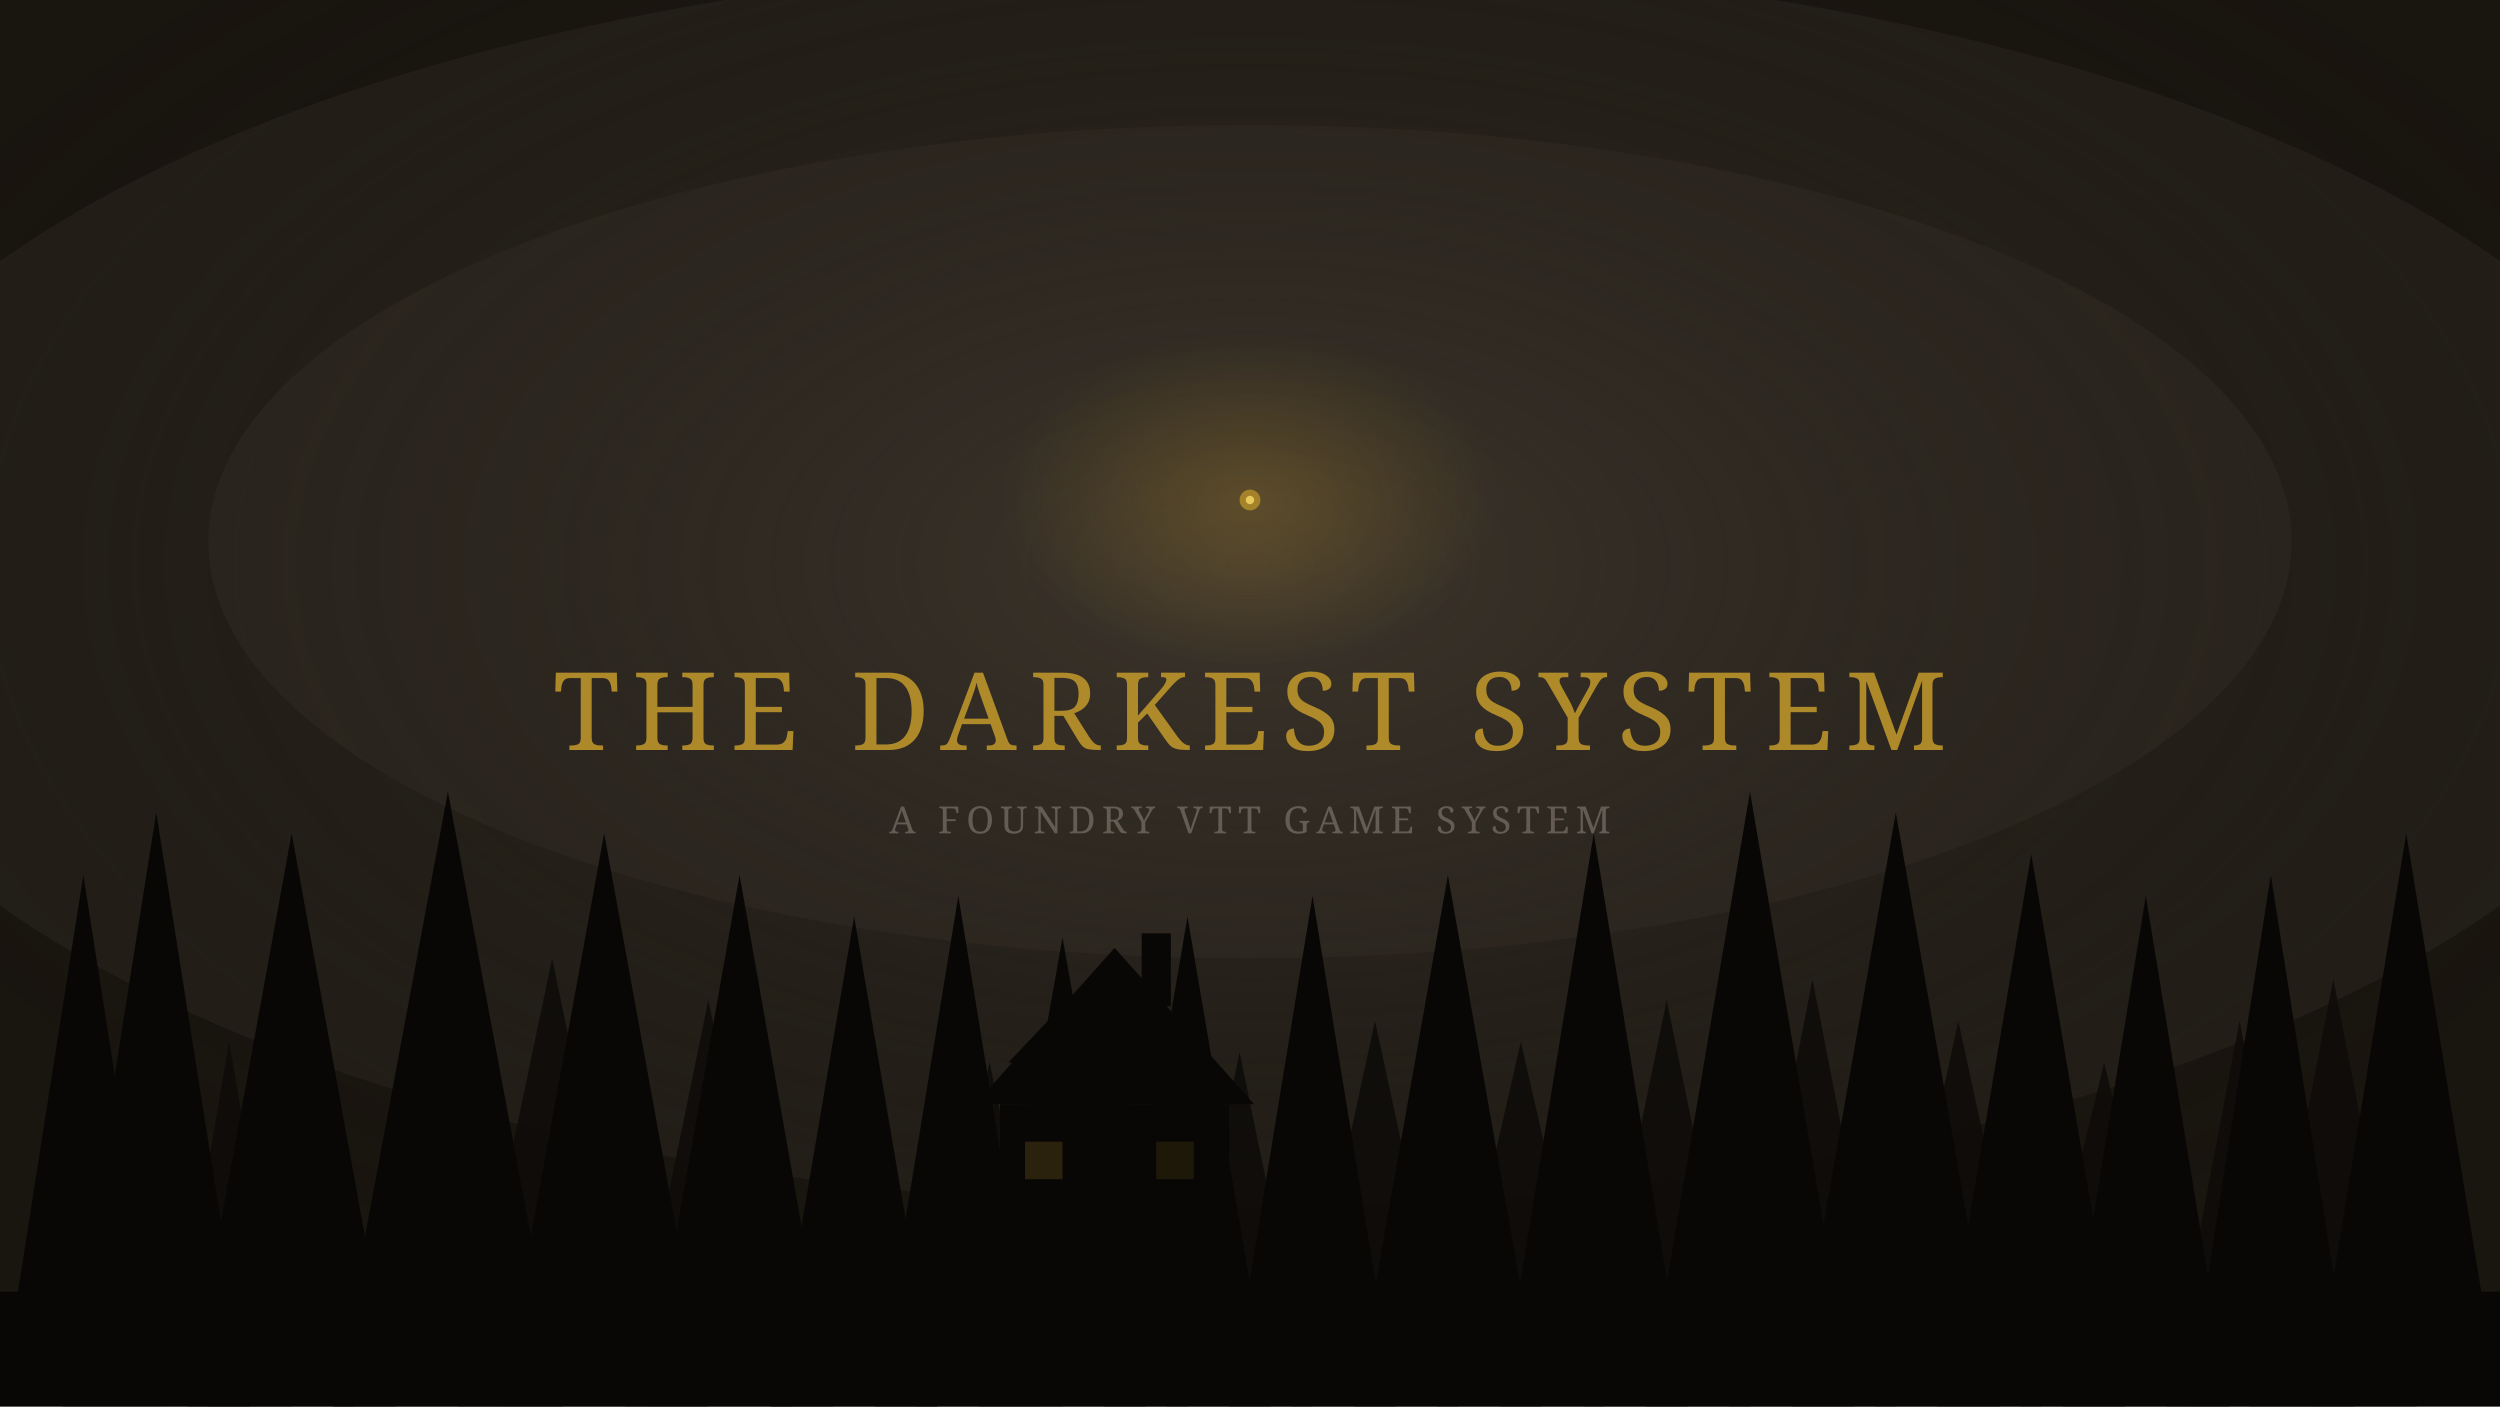
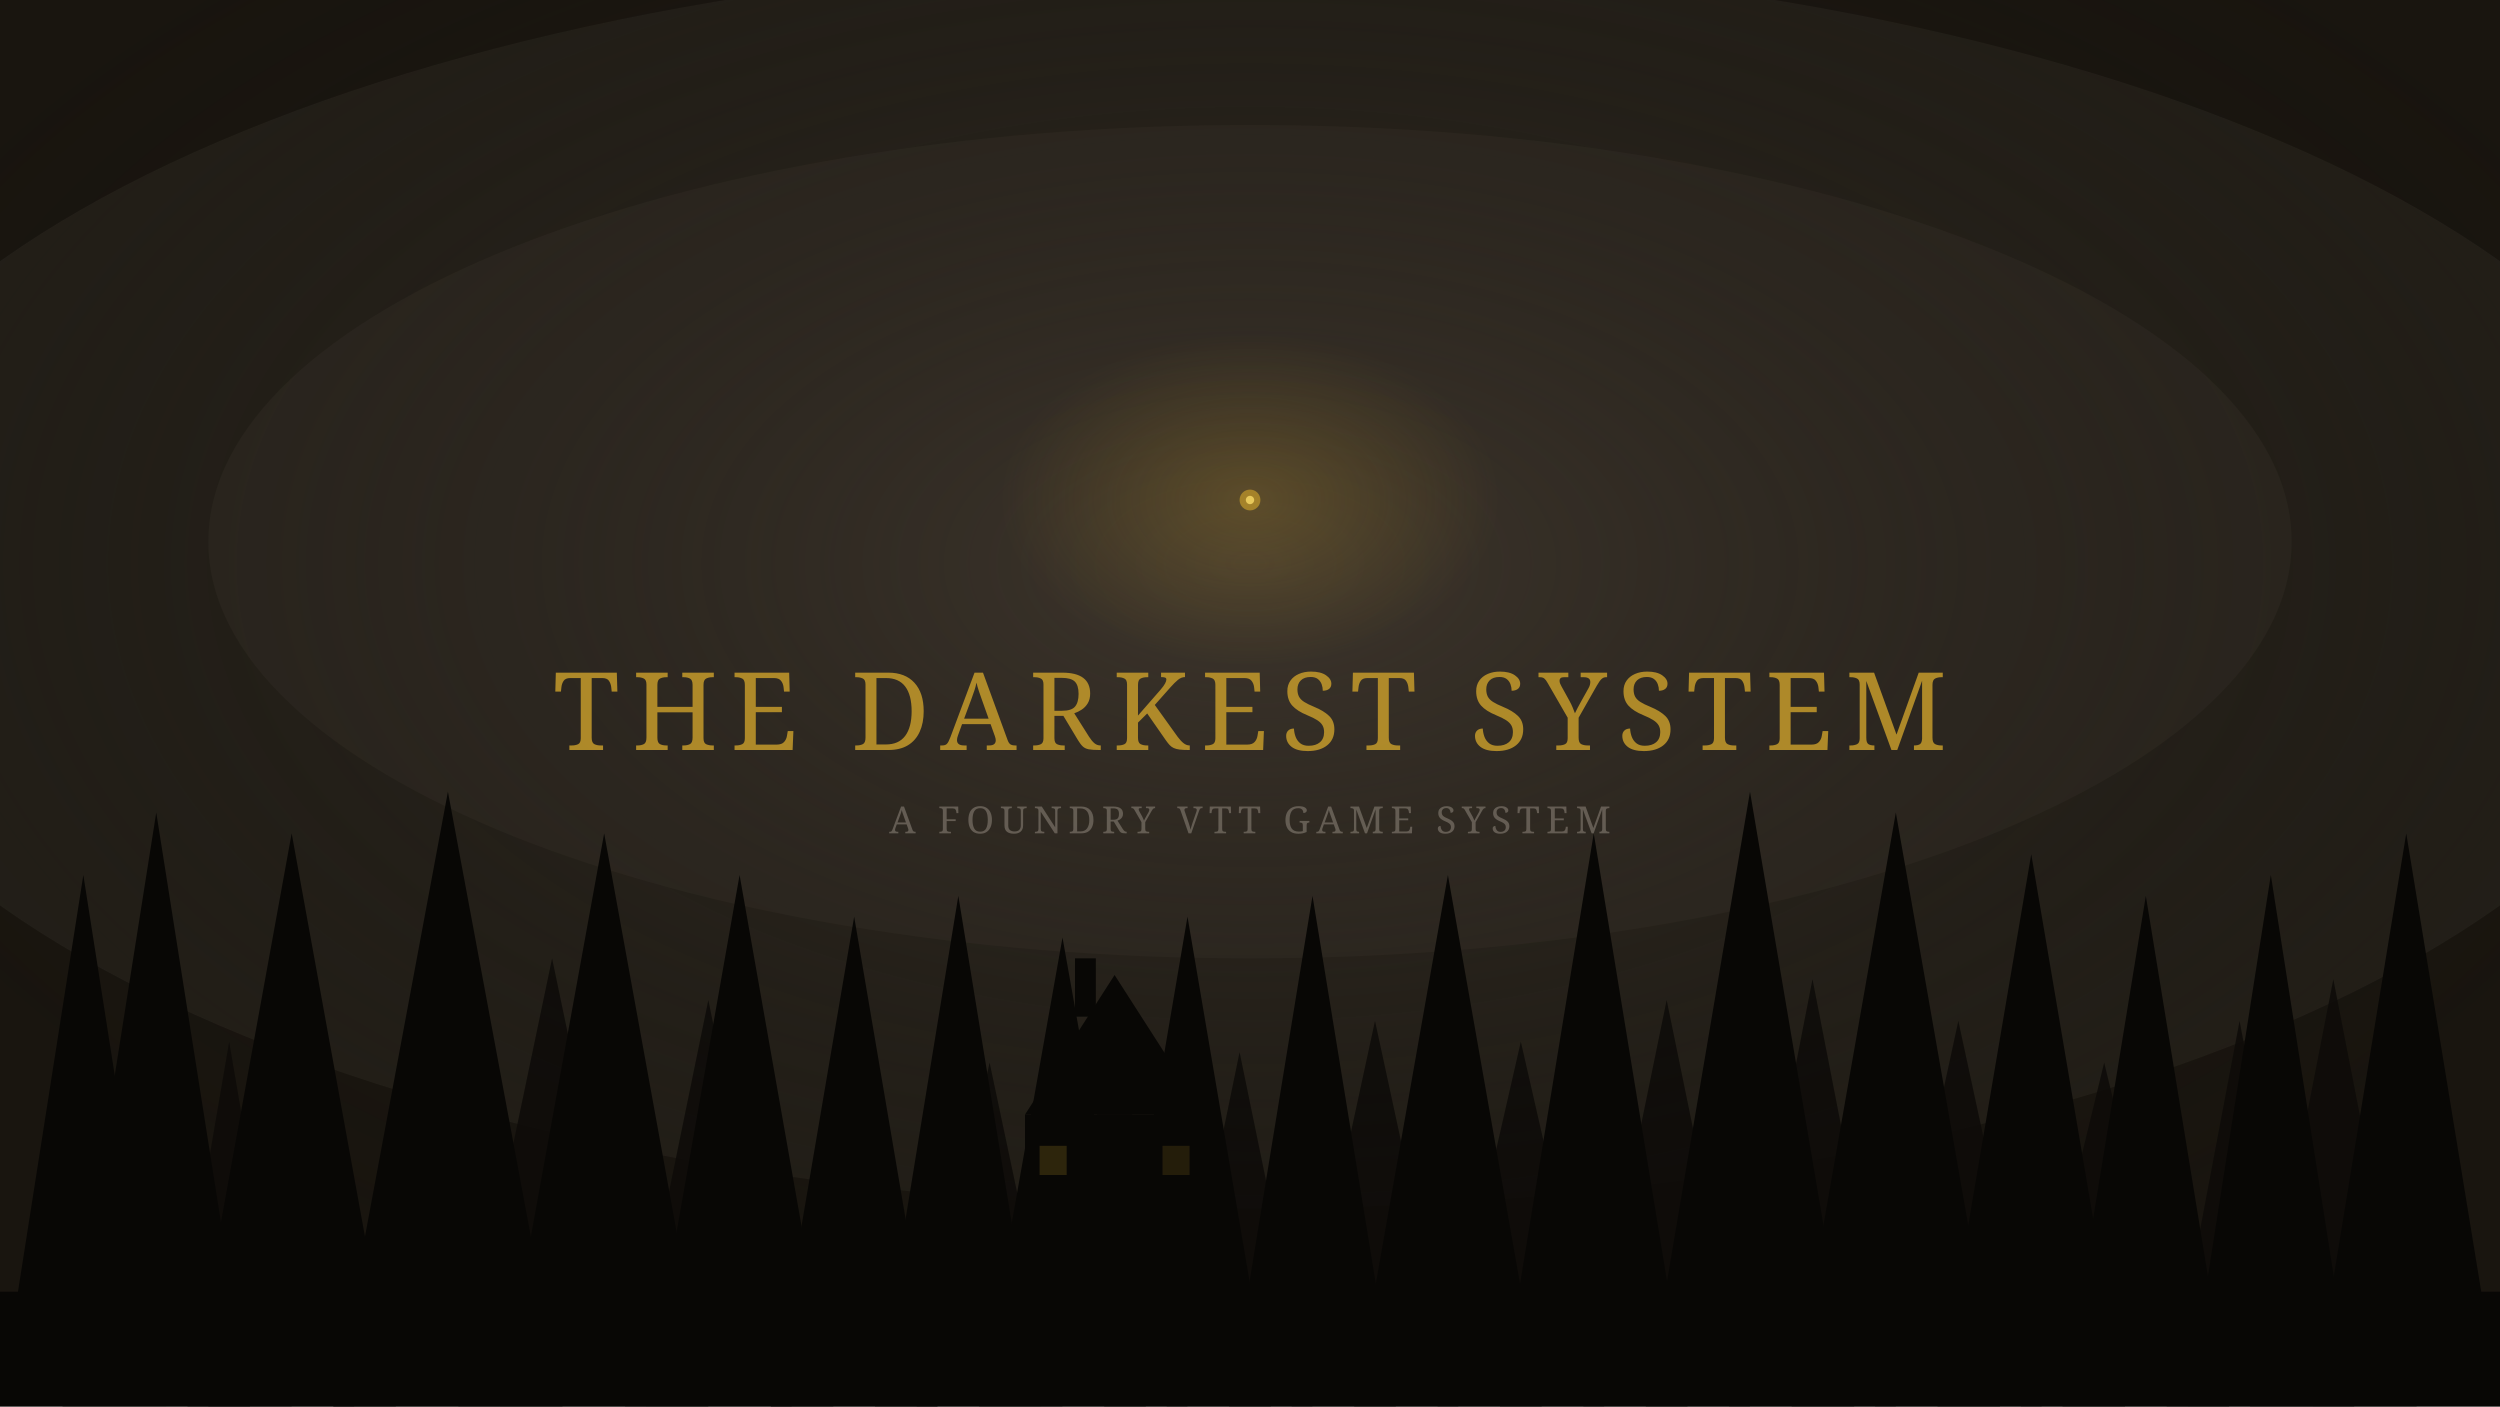
<svg xmlns="http://www.w3.org/2000/svg" viewBox="0 0 1200 675" width="1200" height="675">
  <defs>
    <radialGradient id="fog" cx="50%" cy="40%" r="60%">
      <stop offset="0%" stop-color="#4a4035" stop-opacity="0.6" />
      <stop offset="100%" stop-color="#0d0b08" stop-opacity="0" />
    </radialGradient>
    <radialGradient id="glow" cx="50%" cy="50%" r="50%">
      <stop offset="0%" stop-color="#c49a2a" stop-opacity="0.25" />
      <stop offset="100%" stop-color="#c49a2a" stop-opacity="0" />
    </radialGradient>
  </defs>
  <rect width="1200" height="675" fill="#0d0b08" />
  <rect width="1200" height="675" fill="#1e1a13" opacity="0.7" />
  <ellipse cx="600" cy="280" rx="700" ry="300" fill="#2e2a22" opacity="0.5" />
  <ellipse cx="600" cy="260" rx="500" ry="200" fill="#3a342a" opacity="0.35" />
  <rect x="0" y="0" width="1200" height="675" fill="url(#fog)" />
  <ellipse cx="600" cy="240" rx="120" ry="80" fill="url(#glow)" />
  <circle cx="600" cy="240" r="5" fill="#c49a2a" opacity="0.7" />
  <circle cx="600" cy="240" r="2" fill="#f0d060" opacity="0.9" />
  <g fill="#0d0b08" opacity="0.85">
    <polygon points="80,675 110,500 140,675" />
    <polygon points="100,675 135,470 170,675" />
    <polygon points="160,675 200,490 240,675" />
    <polygon points="220,675 265,460 310,675" />
    <polygon points="300,675 340,480 380,675" />
    <polygon points="370,675 410,500 450,675" />
    <polygon points="440,675 475,510 510,675" />
    <polygon points="500,675 535,490 570,675" />
    <polygon points="560,675 595,505 630,675" />
    <polygon points="620,675 660,490 700,675" />
    <polygon points="690,675 730,500 770,675" />
    <polygon points="760,675 800,480 840,675" />
    <polygon points="830,675 870,470 910,675" />
    <polygon points="900,675 940,490 980,675" />
    <polygon points="970,675 1010,510 1050,675" />
    <polygon points="1040,675 1075,490 1110,675" />
    <polygon points="1080,675 1120,470 1160,675" />
  </g>
  <g fill="#080705" opacity="1">
    <polygon points="0,675 40,420 80,675" />
    <polygon points="30,675 75,390 120,675" />
    <polygon points="90,675 140,400 190,675" />
    <polygon points="160,675 215,380 270,675" />
    <polygon points="240,675 290,400 340,675" />
    <polygon points="310,675 355,420 400,675" />
    <polygon points="370,675 410,440 450,675" />
    <polygon points="420,675 460,430 500,675" />
    <polygon points="470,675 510,450 550,675" />
    <polygon points="530,675 570,440 610,675" />
    <polygon points="590,675 630,430 670,675" />
    <polygon points="650,675 695,420 740,675" />
    <polygon points="720,675 765,400 810,675" />
    <polygon points="790,675 840,380 890,675" />
    <polygon points="860,675 910,390 960,675" />
    <polygon points="930,675 975,410 1020,675" />
    <polygon points="990,675 1030,430 1070,675" />
    <polygon points="1050,675 1090,420 1130,675" />
    <polygon points="1110,675 1155,400 1200,675" />
  </g>
  <g fill="#080705">
-     <rect x="480" y="530" width="110" height="90" />
-     <polygon points="468,530 535,455 602,530" />
-     <polygon points="484,510 503,490 522,510" />
-     <rect x="489" y="510" width="28" height="20" />
-     <rect x="548" y="448" width="14" height="35" />
-     <rect x="518" y="618" width="34" height="8" />
-     <rect x="524" y="578" width="22" height="42" />
+     <rect x="492" y="535" width="86" height="85" />
+     <polygon points="492,535 535,468 578,535" />
+     <rect x="516" y="460" width="10" height="28" />
+     <rect x="527" y="583" width="16" height="37" />
+     <rect x="522" y="618" width="26" height="6" />
  </g>
-   <rect x="492" y="548" width="18" height="18" fill="#c49a2a" opacity="0.18" />
-   <rect x="555" y="548" width="18" height="18" fill="#c49a2a" opacity="0.12" />
+   <rect x="499" y="550" width="13" height="14" fill="#c49a2a" opacity="0.2" />
+   <rect x="558" y="550" width="13" height="14" fill="#c49a2a" opacity="0.15" />
  <rect x="0" y="620" width="1200" height="55" fill="#080705" />
  <text x="600" y="360" font-family="Georgia, serif" font-size="52" fill="#c49a2a" opacity="0.85" text-anchor="middle" letter-spacing="6">THE DARKEST SYSTEM</text>
  <text x="600" y="400" font-family="Georgia, serif" font-size="18" fill="#7a7268" opacity="0.7" text-anchor="middle" letter-spacing="3">A FOUNDRY VTT GAME SYSTEM</text>
</svg>
